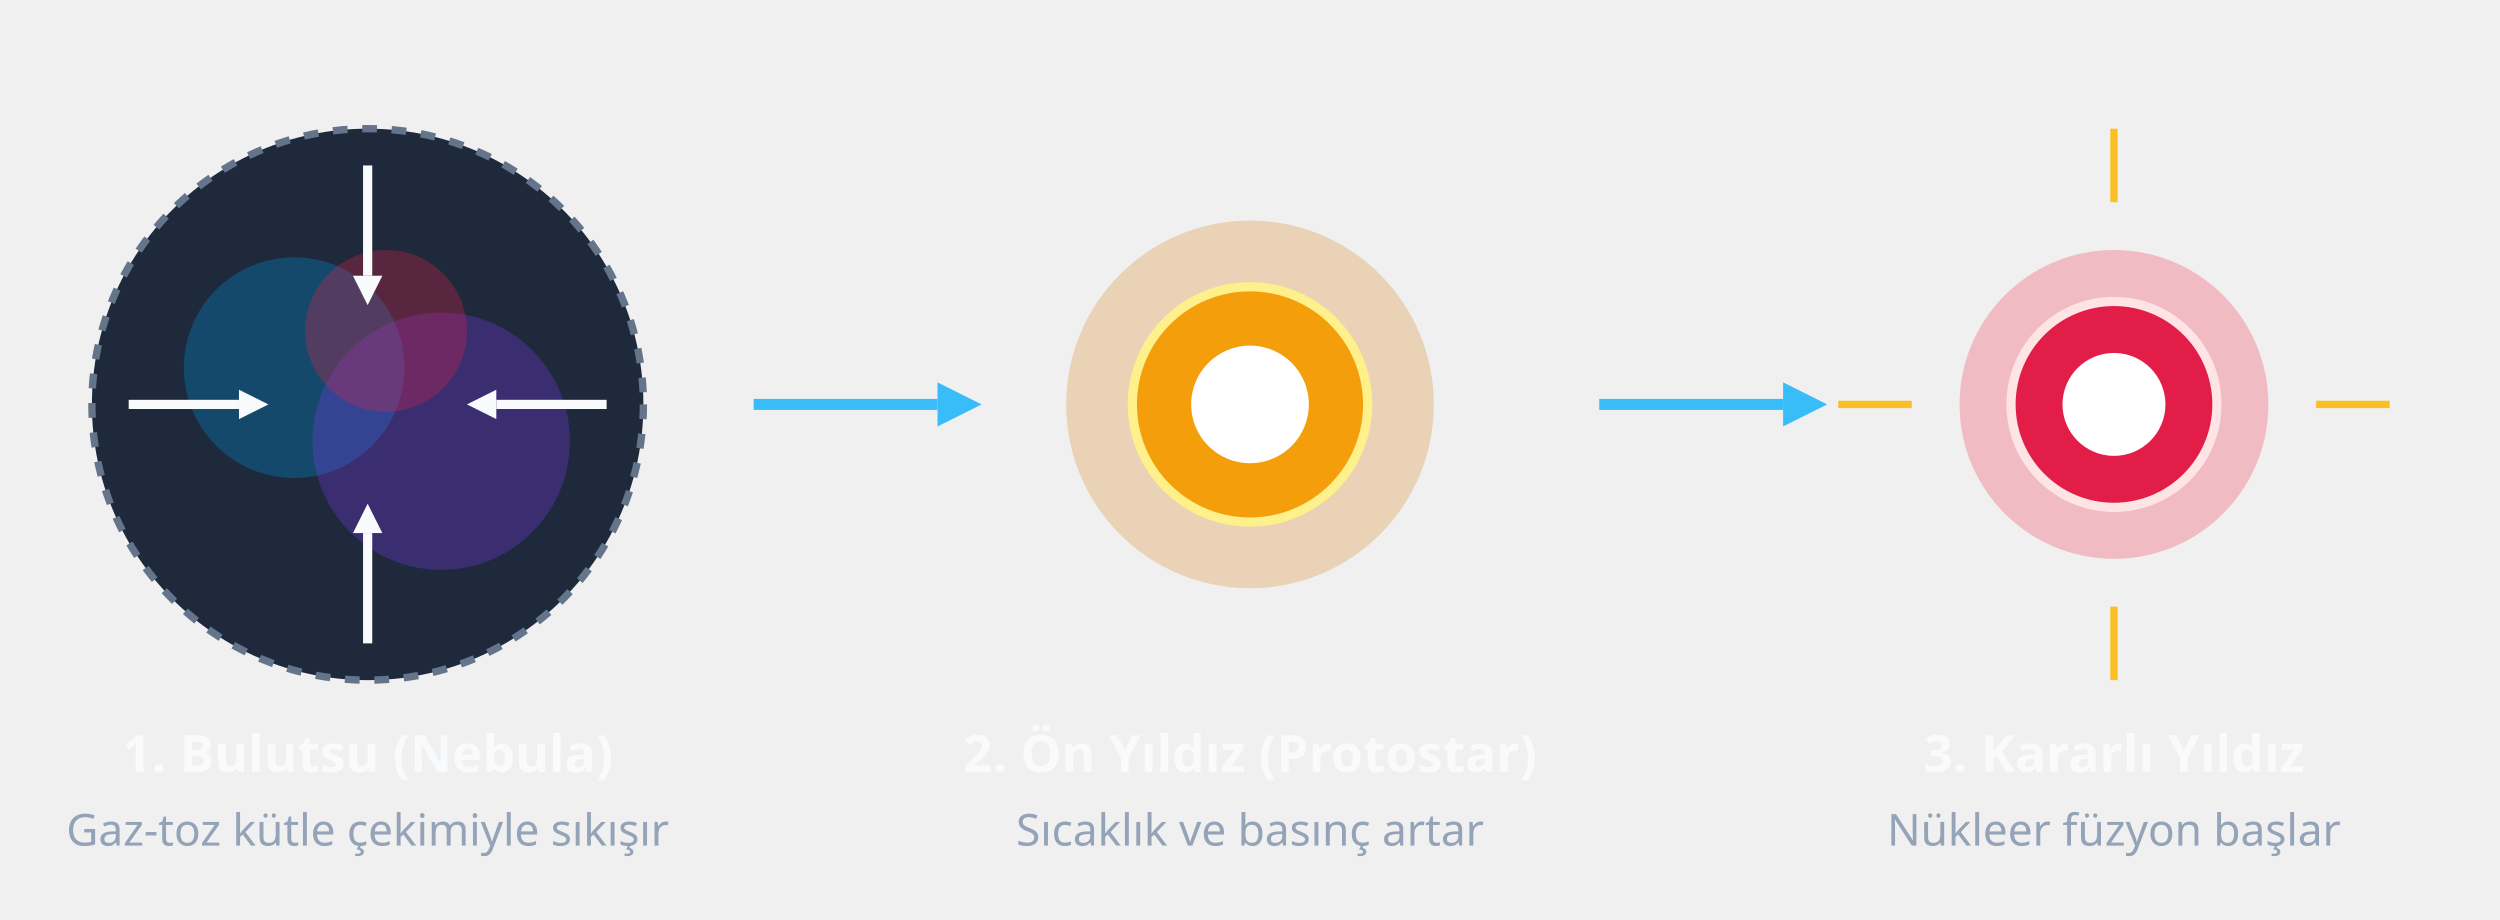
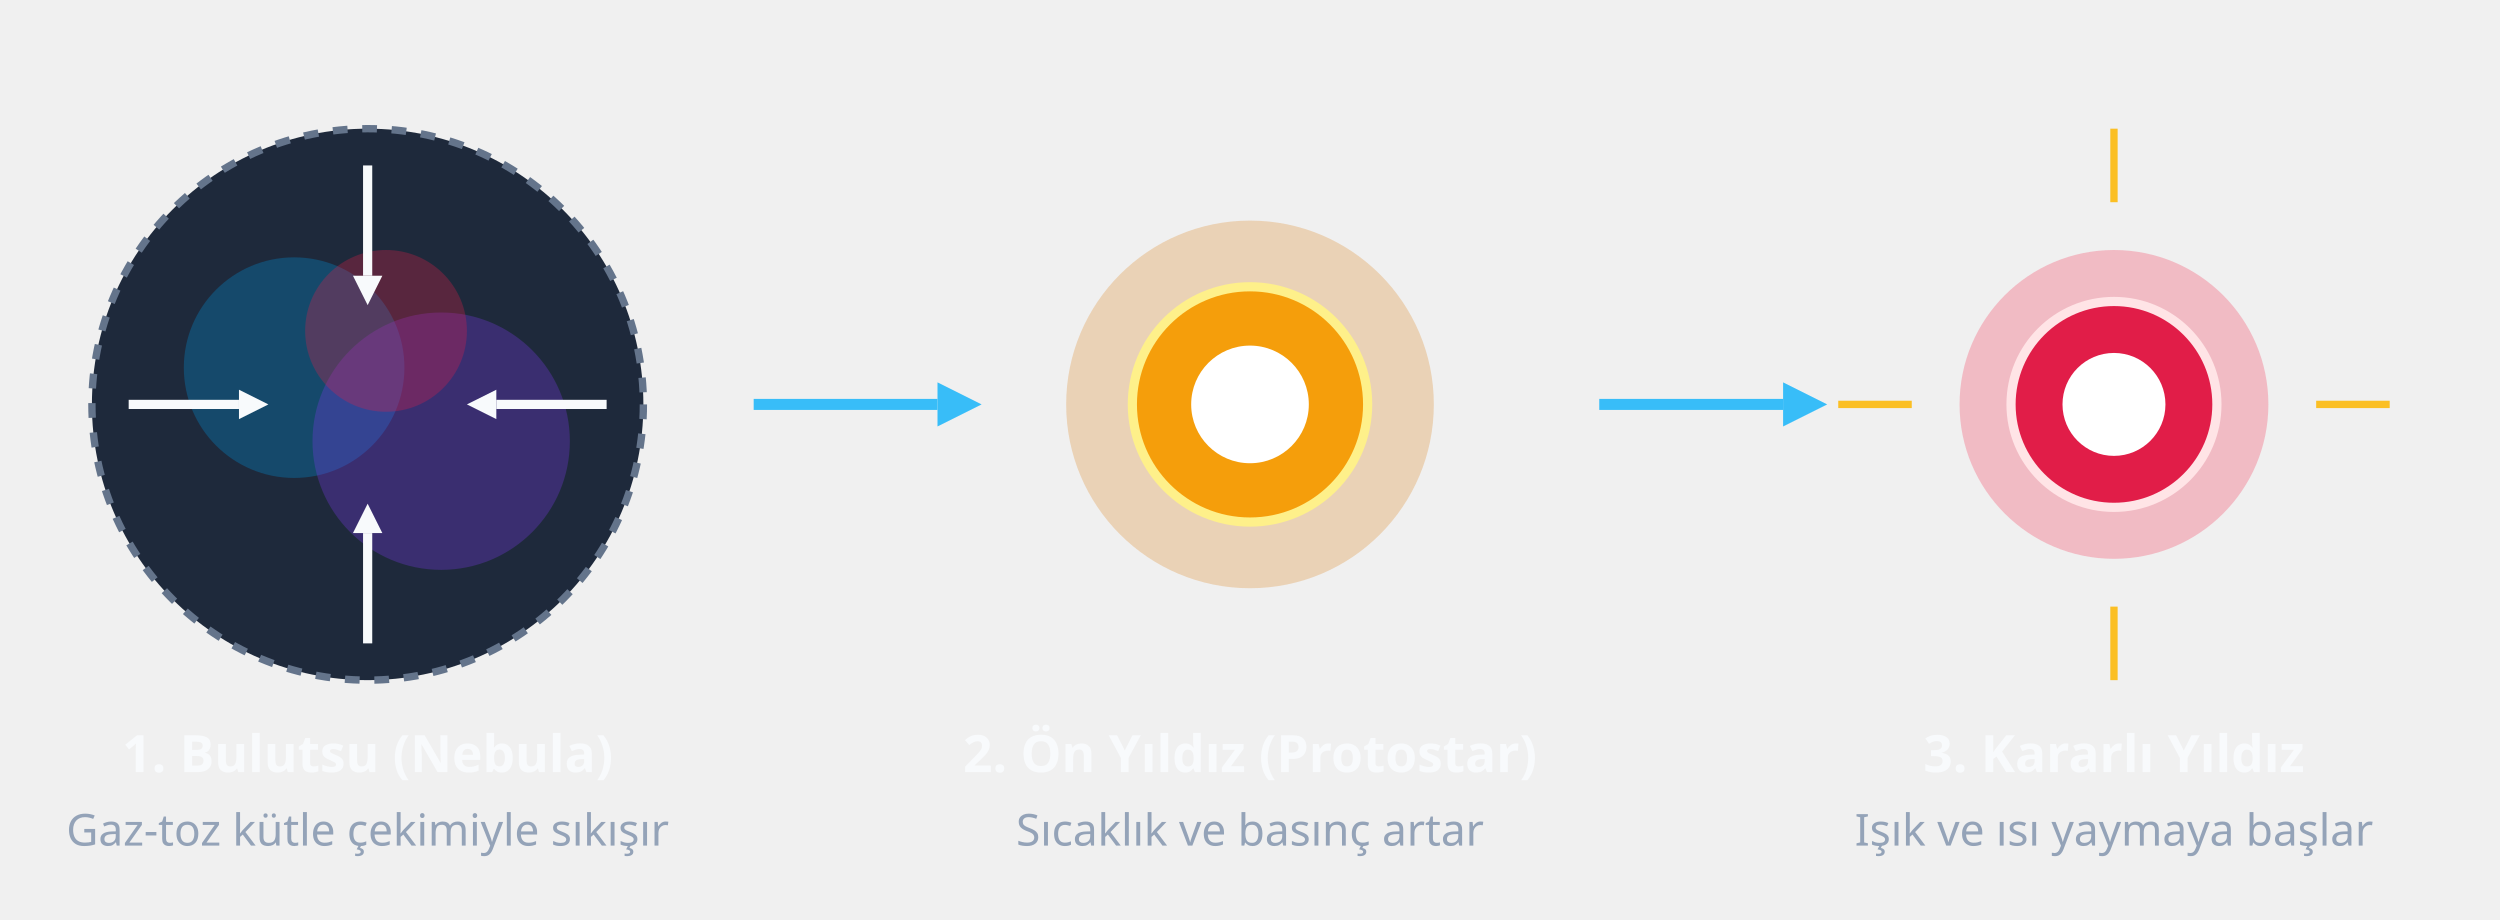
<svg xmlns="http://www.w3.org/2000/svg" viewBox="0 0 680 250" width="100%" height="100%">
  <rect width="100%" height="100%" fill="none" />
  <g transform="translate(10, 20)">
    <circle cx="90" cy="90" r="75" fill="#1e293b" stroke="#64748b" stroke-width="2" stroke-dasharray="4,4" />
    <circle cx="70" cy="80" r="30" fill="#0284c7" opacity="0.35" />
    <circle cx="110" cy="100" r="35" fill="#7c3aed" opacity="0.3" />
    <circle cx="95" cy="70" r="22" fill="#e11d48" opacity="0.3" />
    <line x1="25" y1="90" x2="55" y2="90" stroke="#f8fafc" stroke-width="2.5" />
    <polygon points="55,86 63,90 55,94" fill="#f8fafc" />
    <line x1="155" y1="90" x2="125" y2="90" stroke="#f8fafc" stroke-width="2.5" />
    <polygon points="125,86 117,90 125,94" fill="#f8fafc" />
    <line x1="90" y1="25" x2="90" y2="55" stroke="#f8fafc" stroke-width="2.5" />
    <polygon points="86,55 90,63 94,55" fill="#f8fafc" />
    <line x1="90" y1="155" x2="90" y2="125" stroke="#f8fafc" stroke-width="2.5" />
    <polygon points="86,125 90,117 94,125" fill="#f8fafc" />
    <text x="90" y="190" fill="#f8fafc" font-size="14" font-weight="bold" text-anchor="middle" font-family="system-ui, sans-serif">1. Bulutsu (Nebula)</text>
    <text x="90" y="210" fill="#94a3b8" font-size="12" text-anchor="middle" font-family="system-ui, sans-serif">Gaz-toz kütle çekimiyle sıkışır</text>
  </g>
  <line x1="205" y1="110" x2="255" y2="110" stroke="#38bdf8" stroke-width="3" />
  <polygon points="255,104 267,110 255,116" fill="#38bdf8" />
  <g transform="translate(265, 20)">
    <circle cx="75" cy="90" r="50" fill="#d97706" opacity="0.25" />
    <circle cx="75" cy="90" r="32" fill="#f59e0b" stroke="#fef08a" stroke-width="2.5" />
    <circle cx="75" cy="90" r="16" fill="#ffffff" />
    <text x="75" y="190" fill="#f8fafc" font-size="14" font-weight="bold" text-anchor="middle" font-family="system-ui, sans-serif">2. Ön Yıldız (Protostar)</text>
    <text x="75" y="210" fill="#94a3b8" font-size="12" text-anchor="middle" font-family="system-ui, sans-serif">Sıcaklık ve basınç artar</text>
  </g>
  <line x1="435" y1="110" x2="485" y2="110" stroke="#38bdf8" stroke-width="3" />
  <polygon points="485,104 497,110 485,116" fill="#38bdf8" />
  <g transform="translate(495, 20)">
    <circle cx="80" cy="90" r="42" fill="#f43f5e" opacity="0.3" />
    <circle cx="80" cy="90" r="28" fill="#e11d48" stroke="#ffe4e6" stroke-width="2.5" />
    <circle cx="80" cy="90" r="14" fill="#ffffff" />
    <line x1="80" y1="35" x2="80" y2="15" stroke="#fbbf24" stroke-width="2" />
    <line x1="80" y1="145" x2="80" y2="165" stroke="#fbbf24" stroke-width="2" />
    <line x1="25" y1="90" x2="5" y2="90" stroke="#fbbf24" stroke-width="2" />
    <line x1="135" y1="90" x2="155" y2="90" stroke="#fbbf24" stroke-width="2" />
    <text x="80" y="190" fill="#f8fafc" font-size="14" font-weight="bold" text-anchor="middle" font-family="system-ui, sans-serif">3. Kararlı Yıldız</text>
-     <text x="80" y="210" fill="#94a3b8" font-size="12" text-anchor="middle" font-family="system-ui, sans-serif">Nükleer füzyon başlar</text>
+     <text x="80" y="210" fill="#94a3b8" font-size="12" text-anchor="middle" font-family="system-ui, sans-serif">Işık ve ısı yaymaya başlar</text>
  </g>
</svg>
